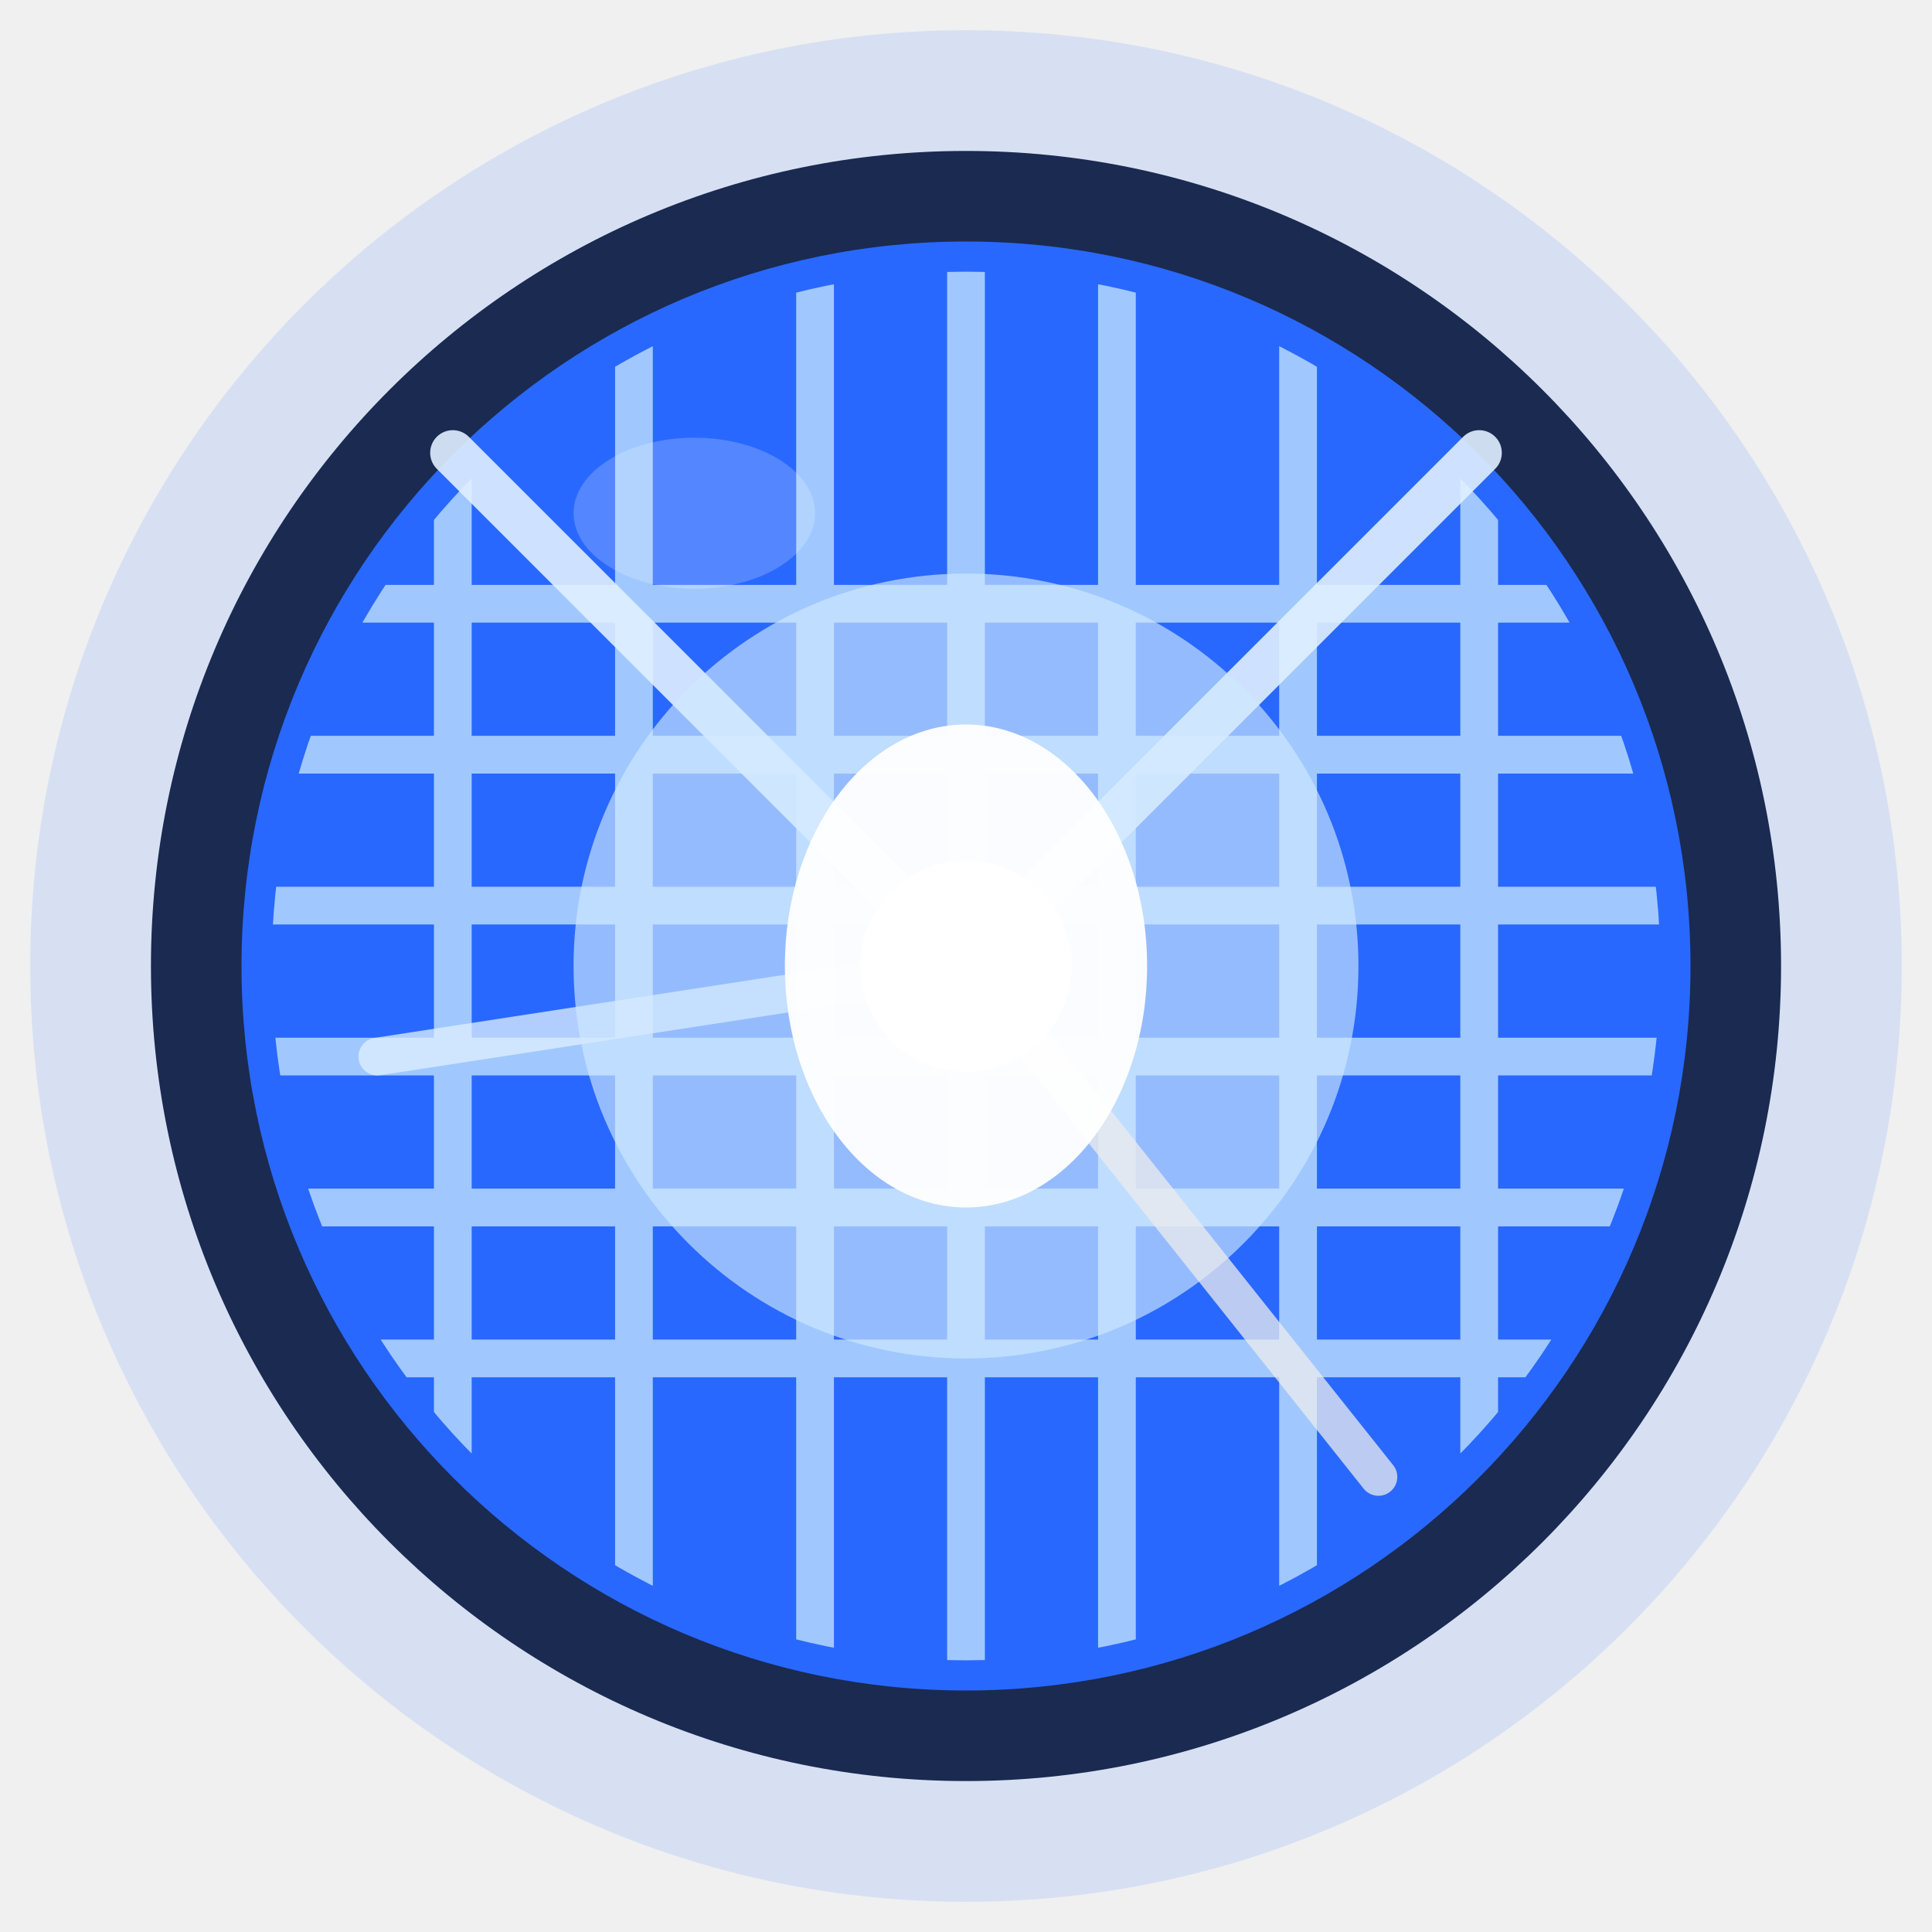
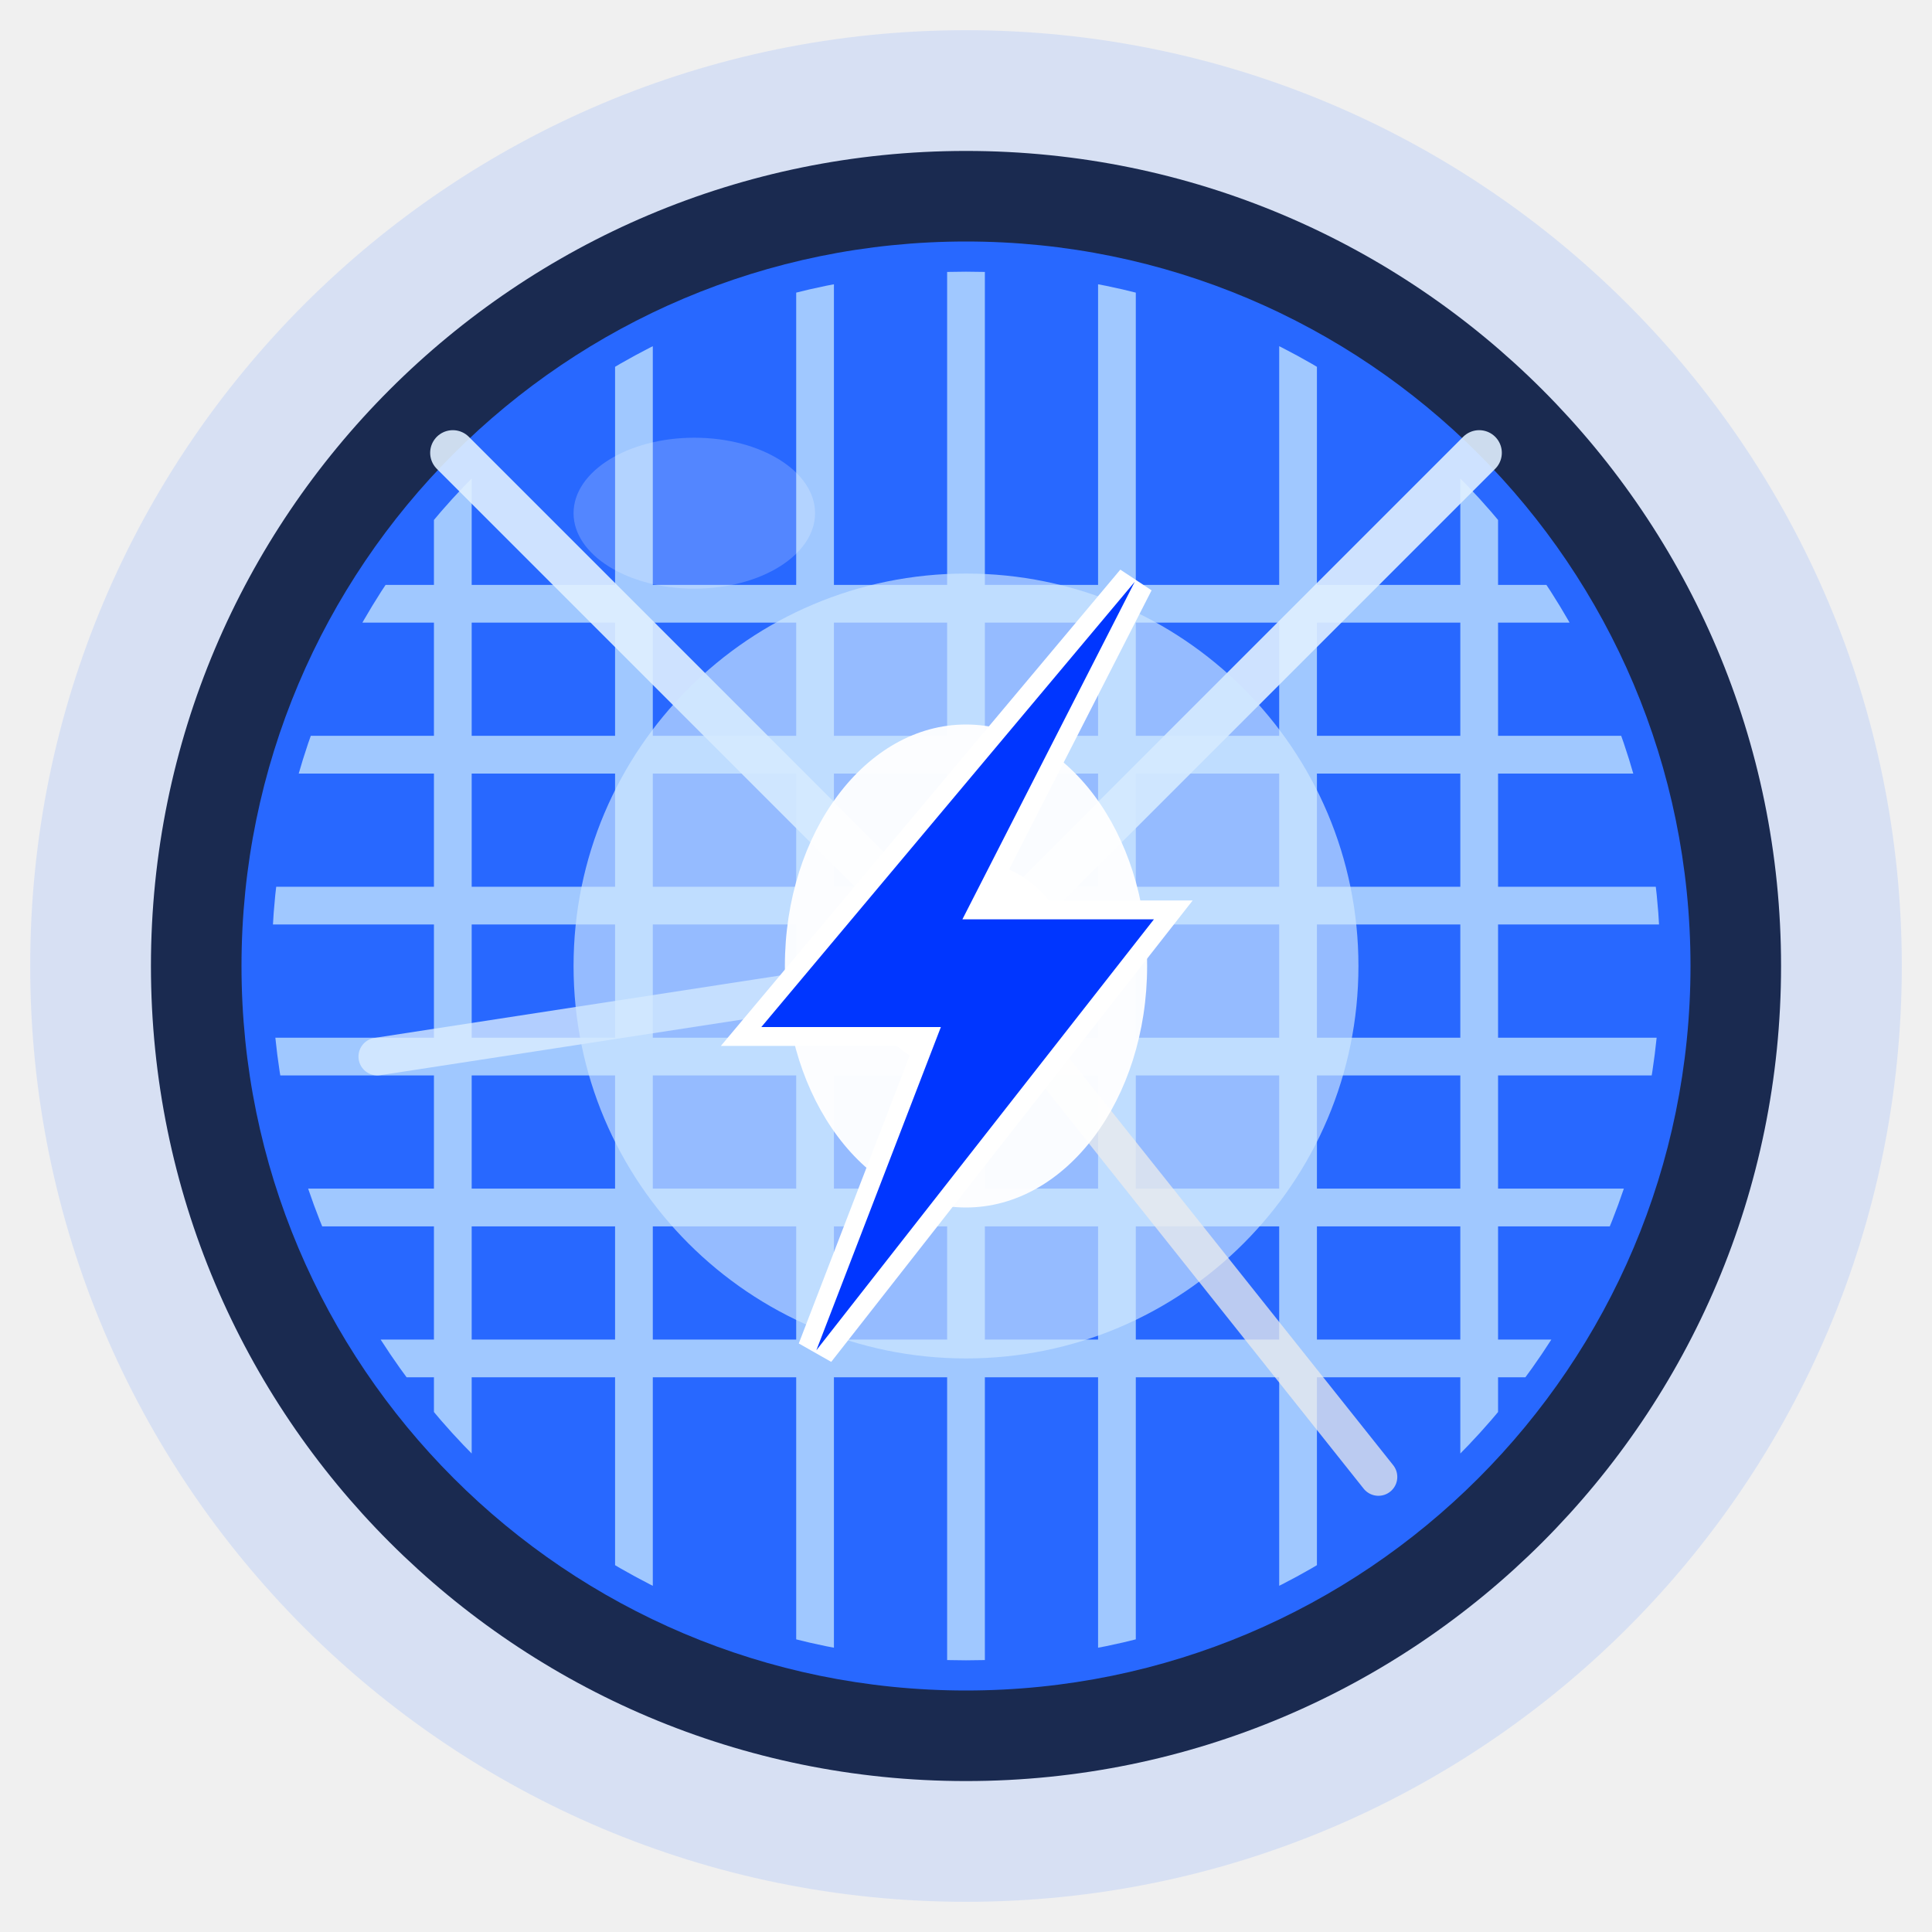
<svg xmlns="http://www.w3.org/2000/svg" width="128" height="128" viewBox="0 0 128 128" version="1.1" id="svg21">
-   <defs id="defs21" />
+   <defs id="defs21">
+     <marker markerWidth="0.001" markerHeight="0.002" refX="-3" refY="0" orient="auto-start-reverse" id="CapTriangle" viewBox="0 0 0.525 1" style="overflow:visible" preserveAspectRatio="xMidYMid">
+       <path style="fill:context-stroke;stroke-linecap:butt" d="M 0,-1 1,0 0,1 -0.05,0 Z" transform="scale(0.5)" id="path61" />
+     </marker>
+   </defs>
  <circle cx="64" cy="64" r="62" fill="#80AAFF" opacity="0.22" id="circle1" />
  <circle cx="64" cy="64" r="54" fill="#1A2A50" id="circle2" />
  <circle cx="64" cy="64" r="48" fill="#2868FF" id="circle3" />
  <clipPath id="circ2">
    <circle cx="64" cy="64" r="46" id="circle4" />
  </clipPath>
  <g clip-path="url(#circ2)" id="g16">
    <line x1="20" y1="40" x2="108" y2="40" stroke="#A0C8FF" stroke-width="2.5" id="line4" />
    <line x1="16" y1="50" x2="112" y2="50" stroke="#A0C8FF" stroke-width="2.5" id="line5" />
    <line x1="14" y1="60" x2="114" y2="60" stroke="#A0C8FF" stroke-width="2.5" id="line6" />
    <line x1="14" y1="70" x2="114" y2="70" stroke="#A0C8FF" stroke-width="2.5" id="line7" />
    <line x1="16" y1="80" x2="112" y2="80" stroke="#A0C8FF" stroke-width="2.5" id="line8" />
    <line x1="20" y1="90" x2="108" y2="90" stroke="#A0C8FF" stroke-width="2.5" id="line9" />
    <line x1="30" y1="16" x2="30" y2="112" stroke="#A0C8FF" stroke-width="2.5" id="line10" />
    <line x1="42" y1="14" x2="42" y2="114" stroke="#A0C8FF" stroke-width="2.5" id="line11" />
    <line x1="54" y1="14" x2="54" y2="114" stroke="#A0C8FF" stroke-width="2.5" id="line12" />
    <line x1="64" y1="14" x2="64" y2="114" stroke="#A0C8FF" stroke-width="2.5" id="line13" />
    <line x1="74" y1="14" x2="74" y2="114" stroke="#A0C8FF" stroke-width="2.5" id="line14" />
    <line x1="86" y1="14" x2="86" y2="114" stroke="#A0C8FF" stroke-width="2.5" id="line15" />
    <line x1="98" y1="16" x2="98" y2="112" stroke="#A0C8FF" stroke-width="2.5" id="line16" />
  </g>
  <line x1="64" y1="64" x2="30" y2="30" stroke="#E0F0FF" stroke-width="3" stroke-linecap="round" opacity="0.90" id="line17" />
  <line x1="64" y1="64" x2="98" y2="30" stroke="#E0F0FF" stroke-width="3" stroke-linecap="round" opacity="0.90" id="line18" />
  <line x1="64" y1="64" x2="25" y2="70" stroke="#E0F0FF" stroke-width="2.5" stroke-linecap="round" opacity="0.75" id="line19" />
  <circle cx="64" cy="64" r="26" fill="#D0E8FF" opacity="0.65" id="circle20" />
  <line x1="66.752" y1="66.975" x2="91.324" y2="97.85" stroke="#e0f0ff" stroke-width="2.5" stroke-linecap="round" opacity="0.75" id="line20" style="fill:#ffffff;fill-opacity:1;stroke:#ececec;stroke-opacity:1" />
  <ellipse cx="64" cy="64" rx="12" ry="16" fill="white" opacity="0.95" id="ellipse20" />
  <circle cx="64" cy="64" r="7" fill="white" id="circle21" />
  <ellipse cx="46" cy="34" rx="8" ry="5" fill="white" opacity="0.20" id="ellipse21" />
+   <path style="fill:#0036ff;stroke:#ffffff;stroke-width:2.5;paint-order:markers stroke fill;fill-opacity:1;stroke-opacity:1;marker-start:url(#CapTriangle)" d="M 75.182,38.543 63.762,60.907 H 76.451 L 54.087,89.457 62.335,68.045 h -11.896 z" id="path1" />
</svg>
